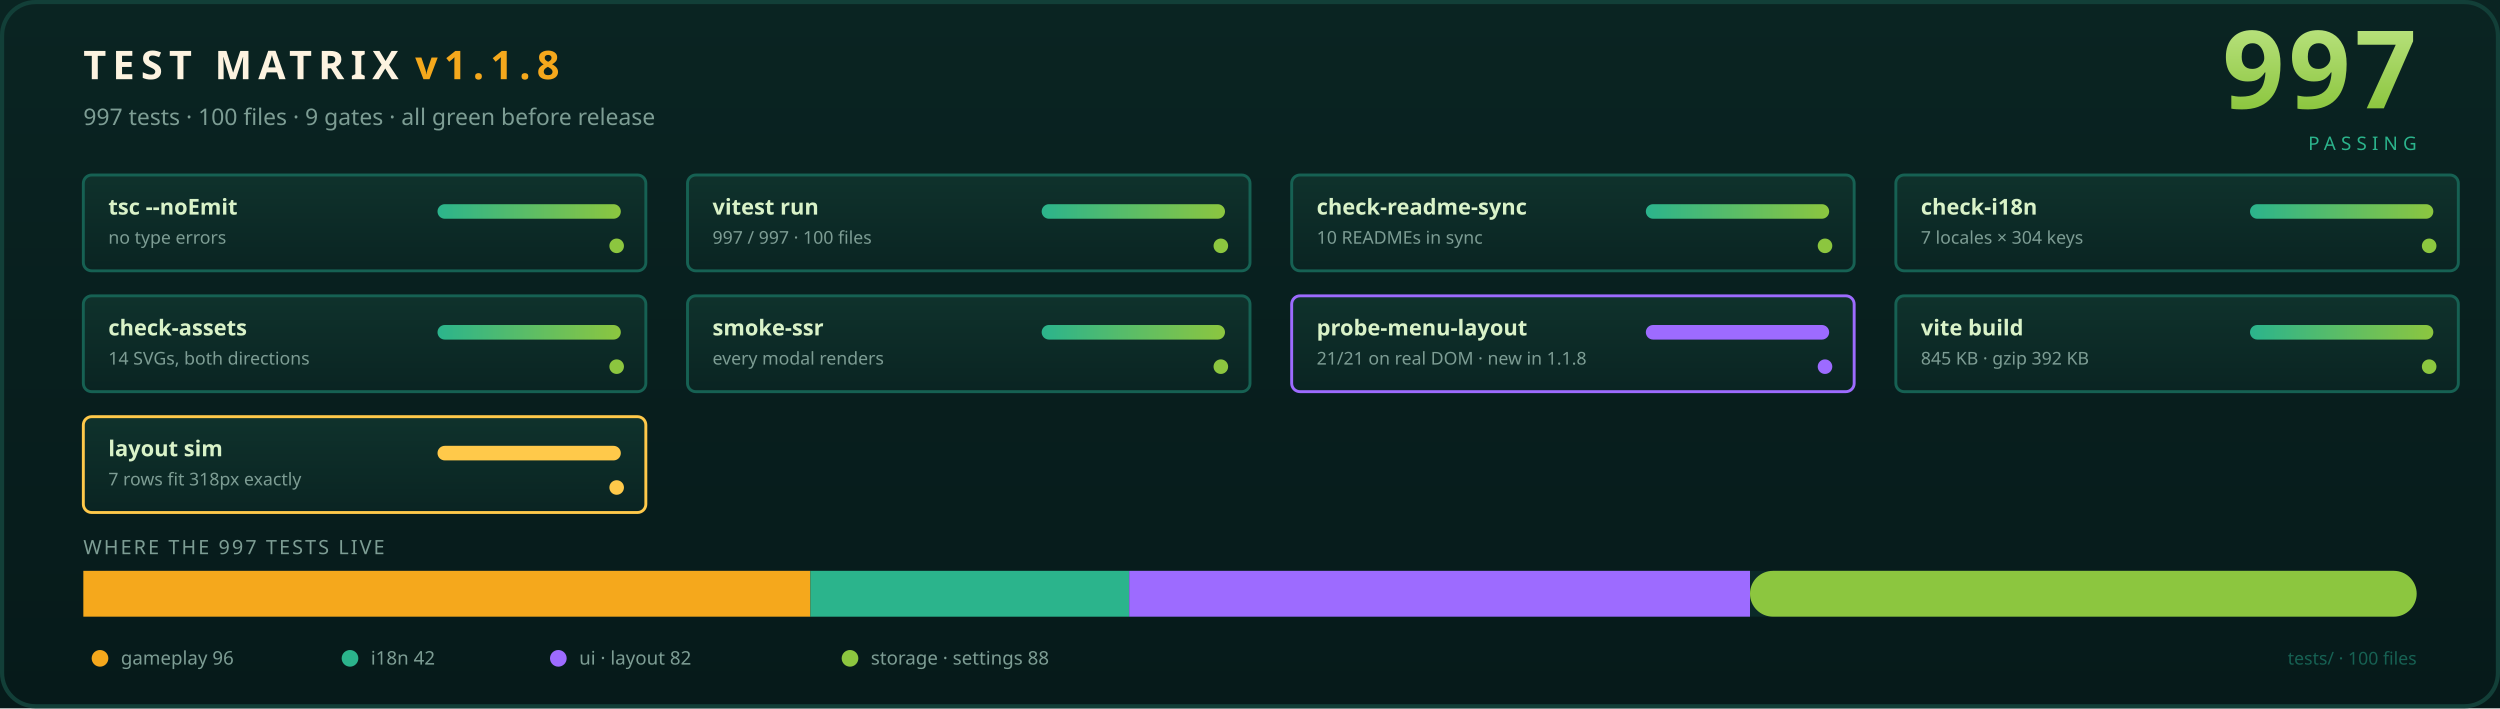
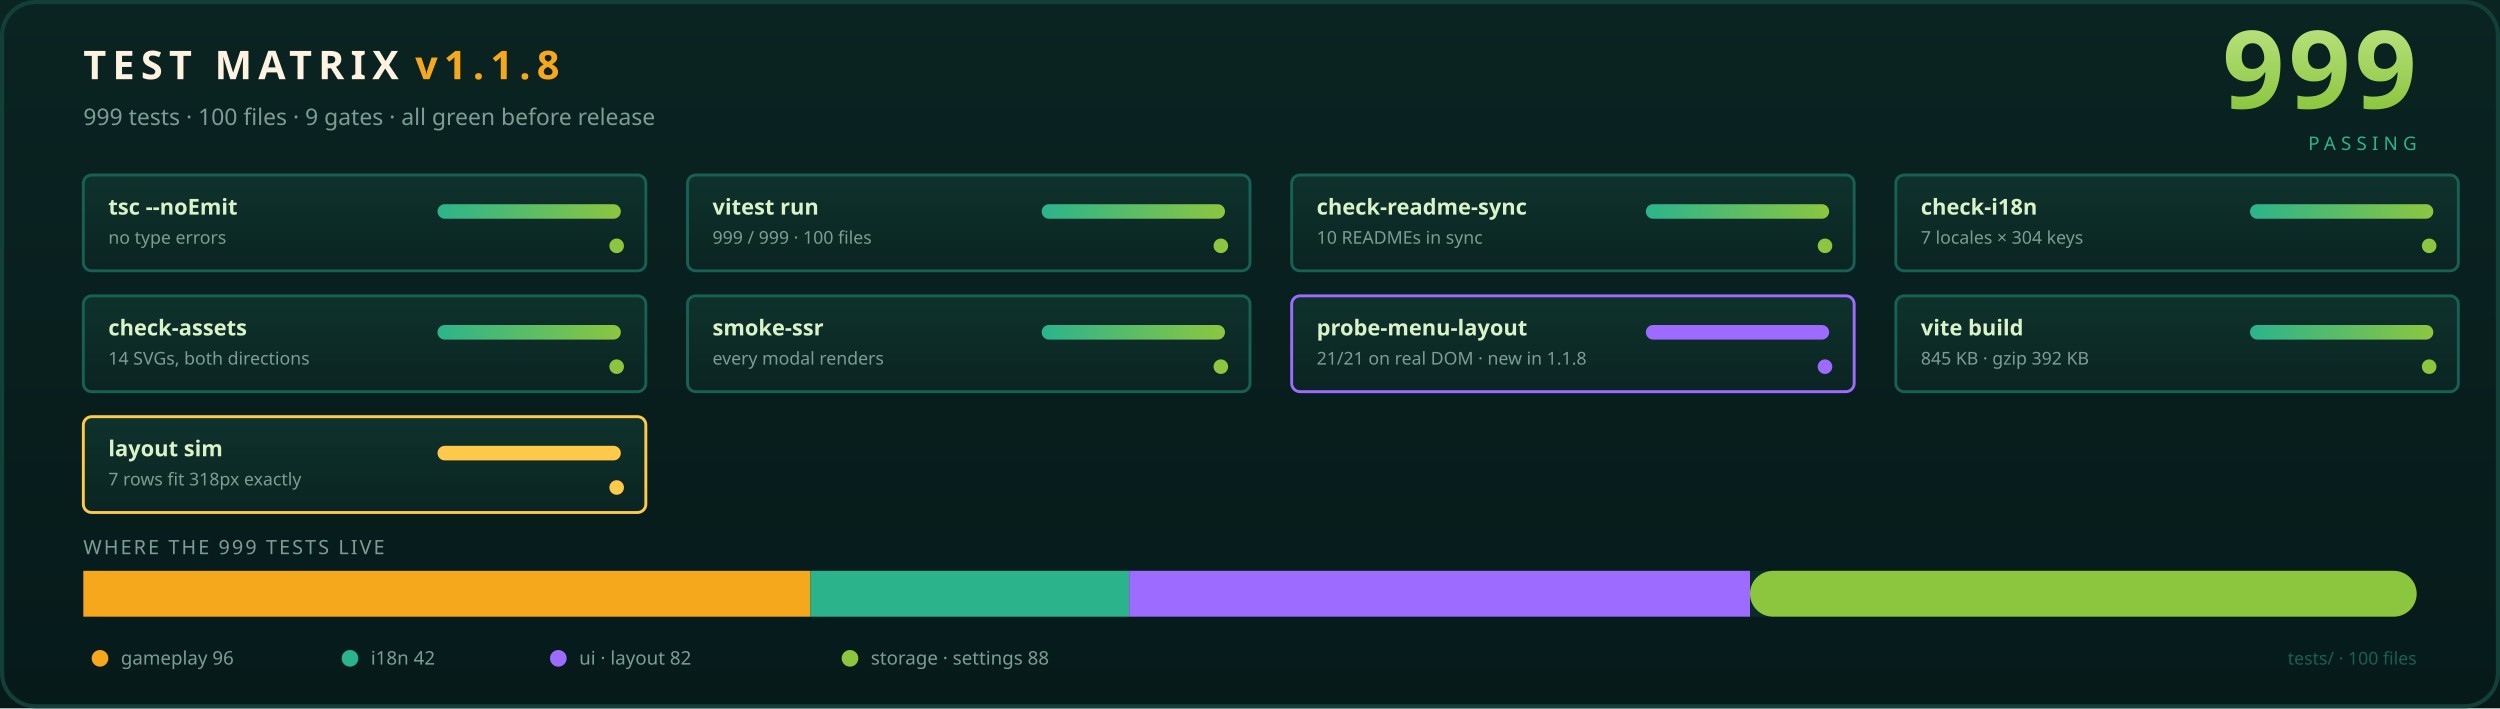
- <svg xmlns="http://www.w3.org/2000/svg" viewBox="0 0 1200 340" role="img" aria-label="Ma trận kiểm thử Lọ Chéo v1.1.8 — 997 test trên 100 file, 9 cổng kiểm tra, phân bố theo nhóm (hoạt họa SMIL)">
+ <svg xmlns="http://www.w3.org/2000/svg" viewBox="0 0 1200 340" role="img" aria-label="Ma trận kiểm thử Lọ Chéo v1.1.8 — 999 test trên 100 file, 9 cổng kiểm tra, phân bố theo nhóm (hoạt họa SMIL)">
  <defs>
    <filter id="tm-glow" x="-40%" y="-40%" width="180%" height="180%">
      <feGaussianBlur stdDeviation="4" result="b" />
      <feMerge>
        <feMergeNode in="b" />
        <feMergeNode in="SourceGraphic" />
      </feMerge>
    </filter>
    <linearGradient id="tmBg" x1="0" y1="0" x2="0" y2="1">
      <stop offset="0" stop-color="#0a2422" />
      <stop offset="1" stop-color="#061a1a" />
    </linearGradient>
    <linearGradient id="tmCard" x1="0" y1="0" x2="0" y2="1">
      <stop offset="0" stop-color="#0f322c" />
      <stop offset="1" stop-color="#0a2422" />
    </linearGradient>
    <linearGradient id="tmBar" x1="0" y1="0" x2="1" y2="0">
      <stop offset="0" stop-color="#2bb48c" />
      <stop offset="1" stop-color="#8cc63f" />
    </linearGradient>
    <linearGradient id="tmBig" x1="0" y1="0" x2="0" y2="1">
      <stop offset="0" stop-color="#b6e07a" />
      <stop offset="1" stop-color="#8cc63f" />
    </linearGradient>
  </defs>
  <rect width="1200" height="340" fill="url(#tmBg)" />
  <rect x="1" y="1" width="1198" height="338" rx="16" fill="none" stroke="#123f38" stroke-width="2" />
  <text x="40" y="38" font-family="'Arial Black','Bungee',sans-serif" font-weight="900" font-size="19" letter-spacing="3" fill="#fdf3e0">TEST MATRIX <tspan fill="#f5a81c">v1.1.8</tspan>
  </text>
-   <text x="40" y="60" font-family="system-ui,sans-serif" font-size="11" fill="#7d9d94">997 tests · 100 files · 9 gates · all green before release</text>
-   <text x="1160" y="52" text-anchor="end" font-family="'Arial Black','Bungee',sans-serif" font-weight="900" font-size="52" fill="url(#tmBig)" letter-spacing="2">997</text>
+   <text x="40" y="60" font-family="system-ui,sans-serif" font-size="11" fill="#7d9d94">999 tests · 100 files · 9 gates · all green before release</text>
+   <text x="1160" y="52" text-anchor="end" font-family="'Arial Black','Bungee',sans-serif" font-weight="900" font-size="52" fill="url(#tmBig)" letter-spacing="2">999</text>
  <text x="1160" y="72" text-anchor="end" font-family="system-ui,sans-serif" font-size="9" letter-spacing="2.5" fill="#2bb48c">PASSING</text>
  <g font-family="system-ui,sans-serif">
    <g transform="translate(40,84)">
      <rect width="270" height="46" rx="4" fill="url(#tmCard)" stroke="#166153" stroke-width="1.4" />
      <text x="12" y="19" font-size="10.5" fill="#d9f2c8" font-weight="700">tsc --noEmit</text>
      <text x="12" y="33" font-size="8.5" fill="#7d9d94">no type errors</text>
      <rect x="170" y="14" width="88" height="7" rx="3.5" fill="#0b2a28" />
      <rect x="170" y="14" width="88" height="7" rx="3.5" fill="url(#tmBar)">
        <animate attributeName="opacity" values="0.6;1;1;0.6" dur="9s" repeatCount="indefinite" />
      </rect>
      <circle cx="256" cy="34" r="3.5" fill="#8cc63f">
        <animate attributeName="opacity" values="1;0.3;1" dur="2.4s" repeatCount="indefinite" />
      </circle>
    </g>
    <g transform="translate(330,84)">
      <rect width="270" height="46" rx="4" fill="url(#tmCard)" stroke="#166153" stroke-width="1.4" />
      <text x="12" y="19" font-size="10.5" fill="#d9f2c8" font-weight="700">vitest run</text>
-       <text x="12" y="33" font-size="8.5" fill="#7d9d94">997 / 997 · 100 files</text>
+       <text x="12" y="33" font-size="8.5" fill="#7d9d94">999 / 999 · 100 files</text>
      <rect x="170" y="14" width="88" height="7" rx="3.5" fill="#0b2a28" />
      <rect x="170" y="14" width="88" height="7" rx="3.5" fill="url(#tmBar)">
        <animate attributeName="opacity" values="0.6;1;1;0.6" dur="9s" begin="0.6s" repeatCount="indefinite" />
      </rect>
      <circle cx="256" cy="34" r="3.5" fill="#8cc63f">
        <animate attributeName="opacity" values="1;0.3;1" dur="2.4s" begin="0.3s" repeatCount="indefinite" />
      </circle>
    </g>
    <g transform="translate(620,84)">
      <rect width="270" height="46" rx="4" fill="url(#tmCard)" stroke="#166153" stroke-width="1.4" />
      <text x="12" y="19" font-size="10.5" fill="#d9f2c8" font-weight="700">check-readme-sync</text>
      <text x="12" y="33" font-size="8.5" fill="#7d9d94">10 READMEs in sync</text>
      <rect x="170" y="14" width="88" height="7" rx="3.5" fill="#0b2a28" />
      <rect x="170" y="14" width="88" height="7" rx="3.5" fill="url(#tmBar)">
        <animate attributeName="opacity" values="0.6;1;1;0.6" dur="9s" begin="1.2s" repeatCount="indefinite" />
      </rect>
      <circle cx="256" cy="34" r="3.5" fill="#8cc63f">
        <animate attributeName="opacity" values="1;0.3;1" dur="2.4s" begin="0.6s" repeatCount="indefinite" />
      </circle>
    </g>
    <g transform="translate(910,84)">
      <rect width="270" height="46" rx="4" fill="url(#tmCard)" stroke="#166153" stroke-width="1.4" />
      <text x="12" y="19" font-size="10.5" fill="#d9f2c8" font-weight="700">check-i18n</text>
      <text x="12" y="33" font-size="8.5" fill="#7d9d94">7 locales × 304 keys</text>
      <rect x="170" y="14" width="88" height="7" rx="3.5" fill="#0b2a28" />
      <rect x="170" y="14" width="88" height="7" rx="3.5" fill="url(#tmBar)">
        <animate attributeName="opacity" values="0.6;1;1;0.6" dur="9s" begin="1.8s" repeatCount="indefinite" />
      </rect>
      <circle cx="256" cy="34" r="3.5" fill="#8cc63f">
        <animate attributeName="opacity" values="1;0.3;1" dur="2.4s" begin="0.9s" repeatCount="indefinite" />
      </circle>
    </g>
    <g transform="translate(40,142)">
      <rect width="270" height="46" rx="4" fill="url(#tmCard)" stroke="#166153" stroke-width="1.4" />
      <text x="12" y="19" font-size="10.5" fill="#d9f2c8" font-weight="700">check-assets</text>
      <text x="12" y="33" font-size="8.5" fill="#7d9d94">14 SVGs, both directions</text>
      <rect x="170" y="14" width="88" height="7" rx="3.5" fill="#0b2a28" />
      <rect x="170" y="14" width="88" height="7" rx="3.5" fill="url(#tmBar)">
        <animate attributeName="opacity" values="0.6;1;1;0.6" dur="9s" begin="2.4s" repeatCount="indefinite" />
      </rect>
      <circle cx="256" cy="34" r="3.5" fill="#8cc63f">
        <animate attributeName="opacity" values="1;0.3;1" dur="2.4s" begin="1.2s" repeatCount="indefinite" />
      </circle>
    </g>
    <g transform="translate(330,142)">
      <rect width="270" height="46" rx="4" fill="url(#tmCard)" stroke="#166153" stroke-width="1.4" />
      <text x="12" y="19" font-size="10.5" fill="#d9f2c8" font-weight="700">smoke-ssr</text>
      <text x="12" y="33" font-size="8.5" fill="#7d9d94">every modal renders</text>
      <rect x="170" y="14" width="88" height="7" rx="3.5" fill="#0b2a28" />
      <rect x="170" y="14" width="88" height="7" rx="3.5" fill="url(#tmBar)">
        <animate attributeName="opacity" values="0.6;1;1;0.6" dur="9s" begin="3s" repeatCount="indefinite" />
      </rect>
      <circle cx="256" cy="34" r="3.5" fill="#8cc63f">
        <animate attributeName="opacity" values="1;0.3;1" dur="2.4s" begin="1.5s" repeatCount="indefinite" />
      </circle>
    </g>
    <g transform="translate(620,142)">
      <rect width="270" height="46" rx="4" fill="url(#tmCard)" stroke="#9d6bff" stroke-width="1.4" />
      <text x="12" y="19" font-size="10.5" fill="#d9f2c8" font-weight="700">probe-menu-layout</text>
      <text x="12" y="33" font-size="8.5" fill="#7d9d94">21/21 on real DOM · new in 1.1.8</text>
      <rect x="170" y="14" width="88" height="7" rx="3.5" fill="#0b2a28" />
      <rect x="170" y="14" width="88" height="7" rx="3.5" fill="#9d6bff" />
      <circle cx="256" cy="34" r="3.5" fill="#9d6bff">
        <animate attributeName="opacity" values="1;0.3;1" dur="2.4s" begin="1.8s" repeatCount="indefinite" />
      </circle>
    </g>
    <g transform="translate(910,142)">
      <rect width="270" height="46" rx="4" fill="url(#tmCard)" stroke="#166153" stroke-width="1.4" />
      <text x="12" y="19" font-size="10.5" fill="#d9f2c8" font-weight="700">vite build</text>
      <text x="12" y="33" font-size="8.5" fill="#7d9d94">845 KB · gzip 392 KB</text>
      <rect x="170" y="14" width="88" height="7" rx="3.5" fill="#0b2a28" />
      <rect x="170" y="14" width="88" height="7" rx="3.5" fill="url(#tmBar)">
        <animate attributeName="opacity" values="0.6;1;1;0.6" dur="9s" begin="4.2s" repeatCount="indefinite" />
      </rect>
      <circle cx="256" cy="34" r="3.5" fill="#8cc63f">
        <animate attributeName="opacity" values="1;0.3;1" dur="2.4s" begin="2.1s" repeatCount="indefinite" />
      </circle>
    </g>
    <g transform="translate(40,200)">
      <rect width="270" height="46" rx="4" fill="url(#tmCard)" stroke="#ffc94a" stroke-width="1.4" />
      <text x="12" y="19" font-size="10.5" fill="#d9f2c8" font-weight="700">layout sim</text>
      <text x="12" y="33" font-size="8.5" fill="#7d9d94">7 rows fit 318px exactly</text>
      <rect x="170" y="14" width="88" height="7" rx="3.5" fill="#0b2a28" />
      <rect x="170" y="14" width="88" height="7" rx="3.5" fill="#ffc94a" />
      <circle cx="256" cy="34" r="3.5" fill="#ffc94a">
        <animate attributeName="opacity" values="1;0.3;1" dur="2.4s" begin="2.4s" repeatCount="indefinite" />
      </circle>
    </g>
  </g>
-   <text x="40" y="266" font-family="system-ui,sans-serif" font-size="9.5" letter-spacing="1" fill="#7d9d94">WHERE THE 997 TESTS LIVE</text>
+   <text x="40" y="266" font-family="system-ui,sans-serif" font-size="9.5" letter-spacing="1" fill="#7d9d94">WHERE THE 999 TESTS LIVE</text>
  <g transform="translate(40,274)">
    <rect width="1120" height="22" rx="11" fill="#0b2a28" />
    <rect x="0" y="0" width="349" height="22" fill="#f5a81c">
      <animate attributeName="opacity" values="0.55;1;1;0.55" dur="9s" begin="0s" repeatCount="indefinite" />
    </rect>
    <rect x="349" y="0" width="153" height="22" fill="#2bb48c">
      <animate attributeName="opacity" values="0.55;1;1;0.55" dur="9s" begin="0.8s" repeatCount="indefinite" />
    </rect>
    <rect x="502" y="0" width="298" height="22" fill="#9d6bff">
      <animate attributeName="opacity" values="0.55;1;1;0.55" dur="9s" begin="1.6s" repeatCount="indefinite" />
    </rect>
    <rect x="800" y="0" width="320" height="22" rx="11" fill="#8cc63f">
      <animate attributeName="opacity" values="0.55;1;1;0.55" dur="9s" begin="2.4s" repeatCount="indefinite" />
    </rect>
  </g>
  <g font-family="system-ui,sans-serif" font-size="9" fill="#7d9d94">
    <circle cx="48" cy="316" r="4" fill="#f5a81c" />
    <text x="58" y="319">gameplay 96</text>
    <circle cx="168" cy="316" r="4" fill="#2bb48c" />
    <text x="178" y="319">i18n 42</text>
    <circle cx="268" cy="316" r="4" fill="#9d6bff" />
    <text x="278" y="319">ui · layout 82</text>
    <circle cx="408" cy="316" r="4" fill="#8cc63f" />
    <text x="418" y="319">storage · settings 88</text>
  </g>
  <text x="1160" y="319" text-anchor="end" font-family="system-ui,sans-serif" font-size="8.5" fill="#166153">tests/ · 100 files</text>
</svg>
